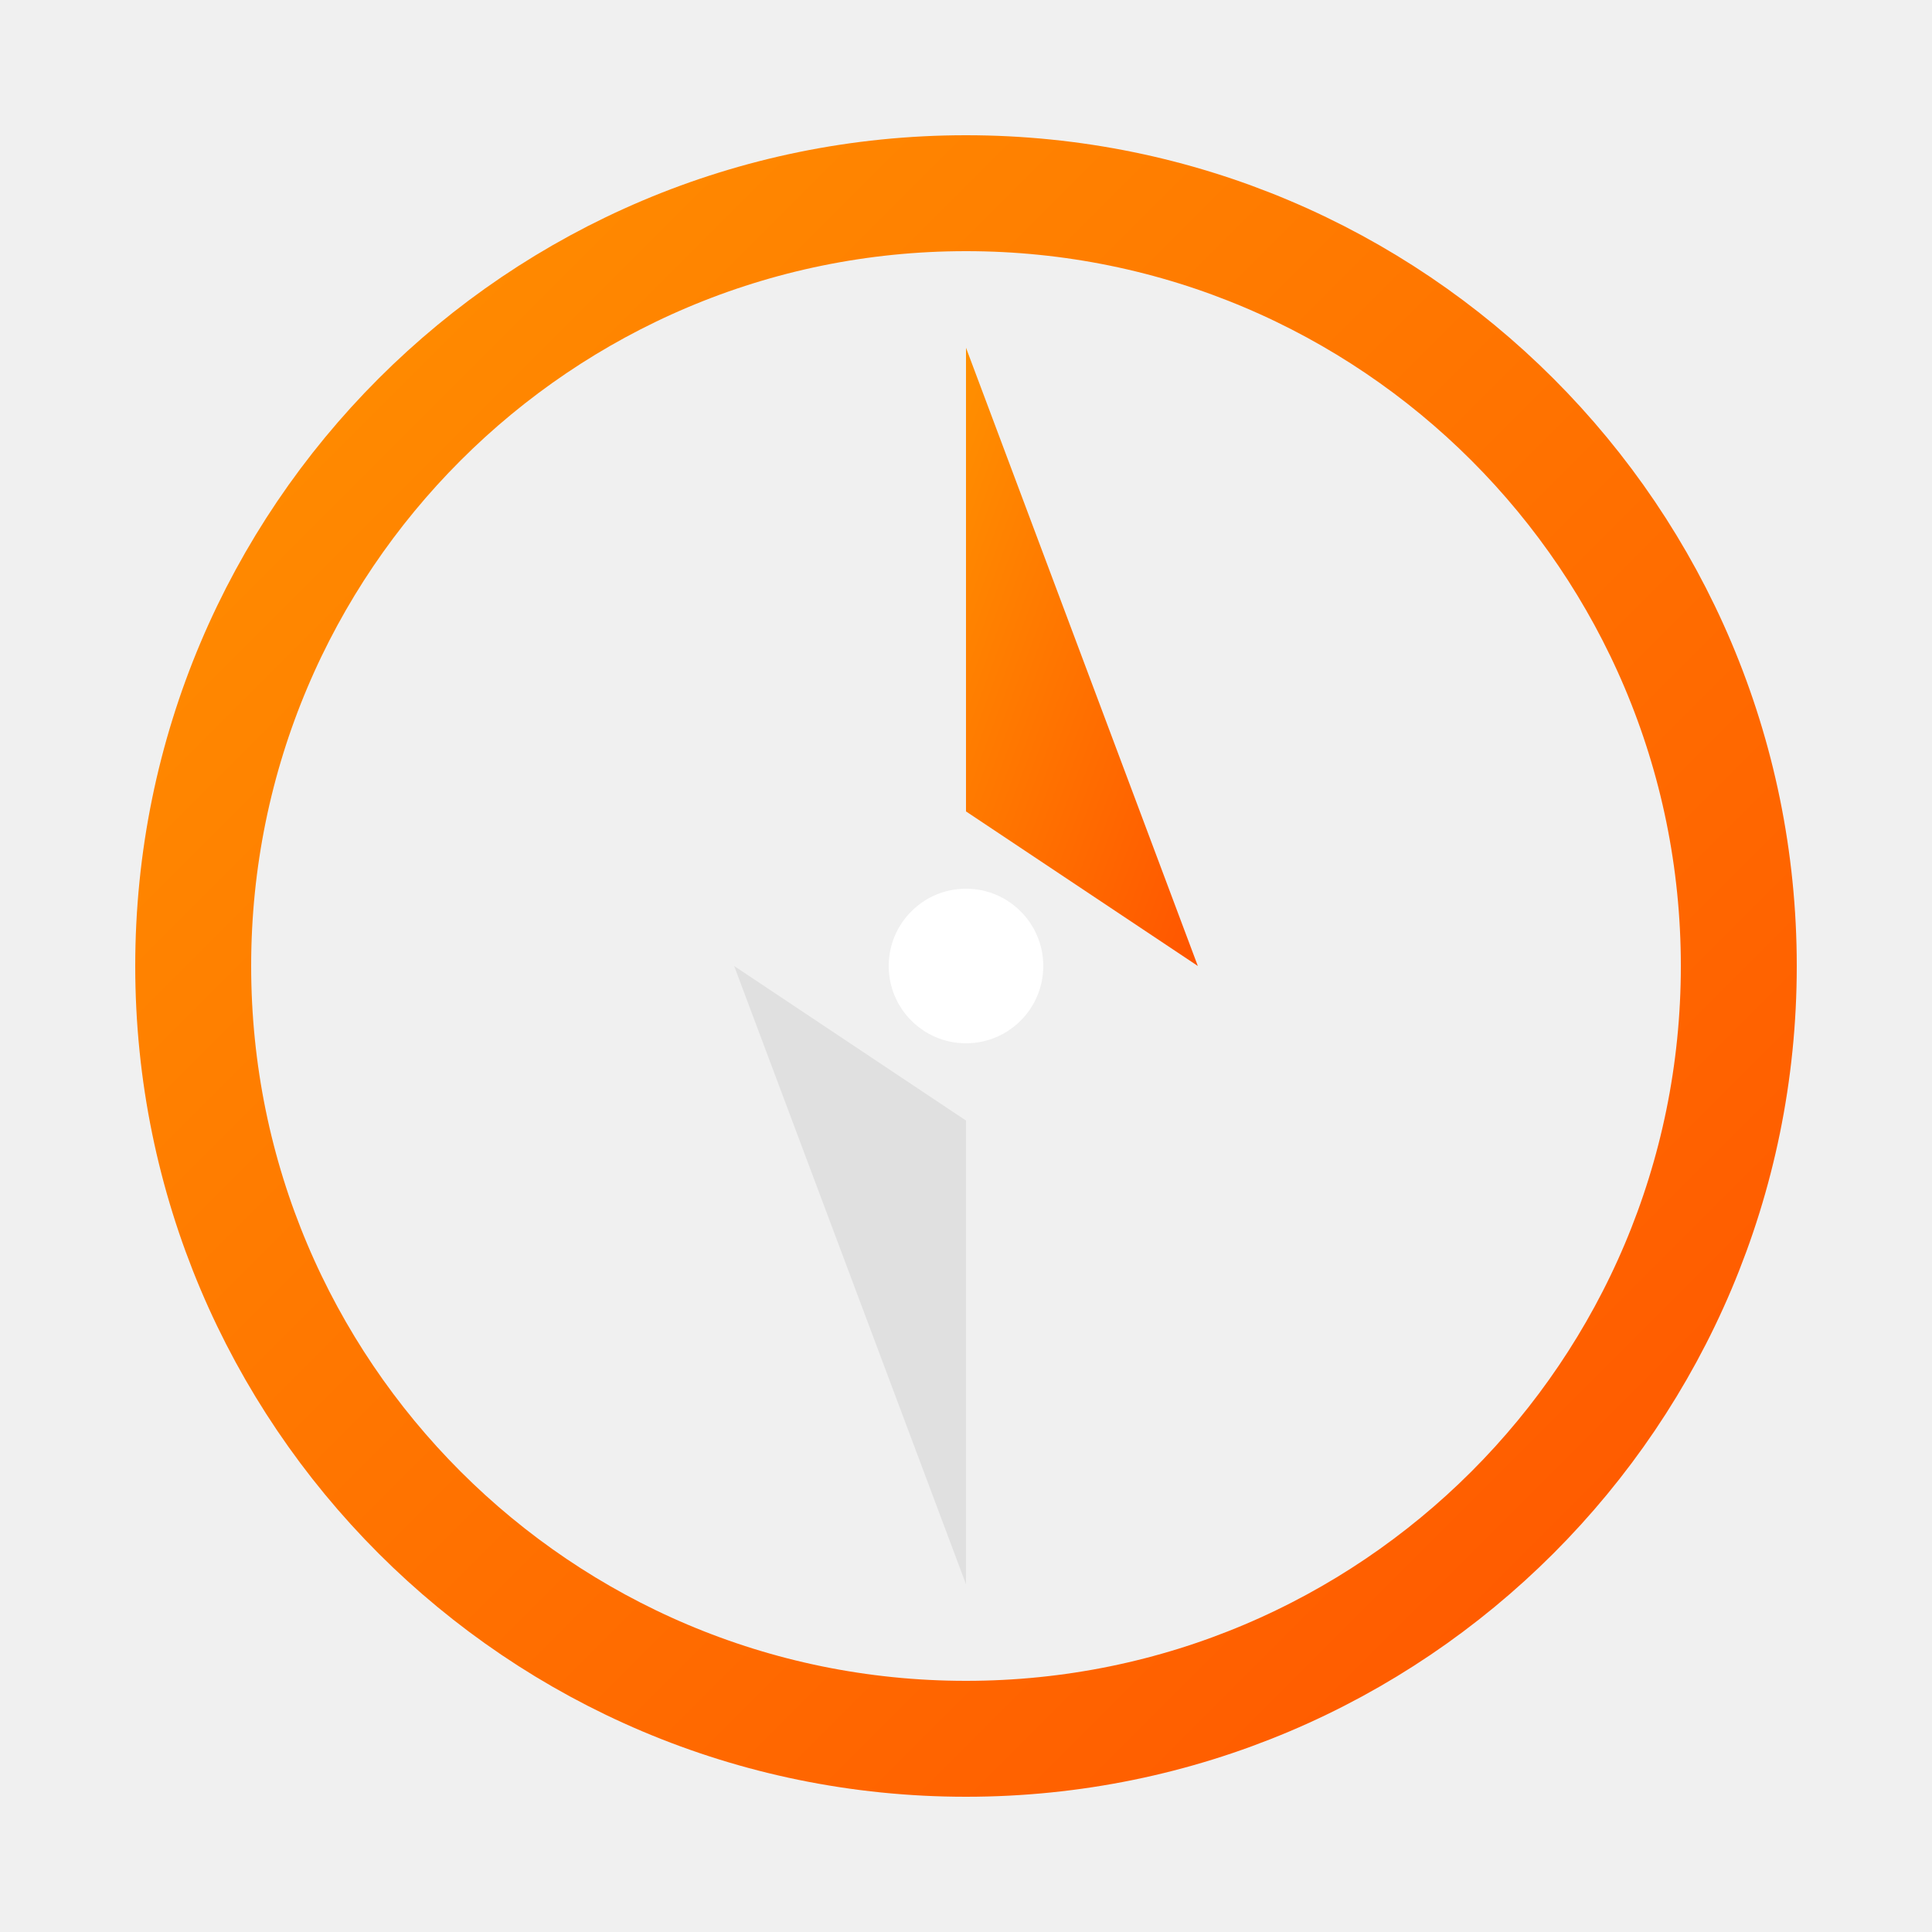
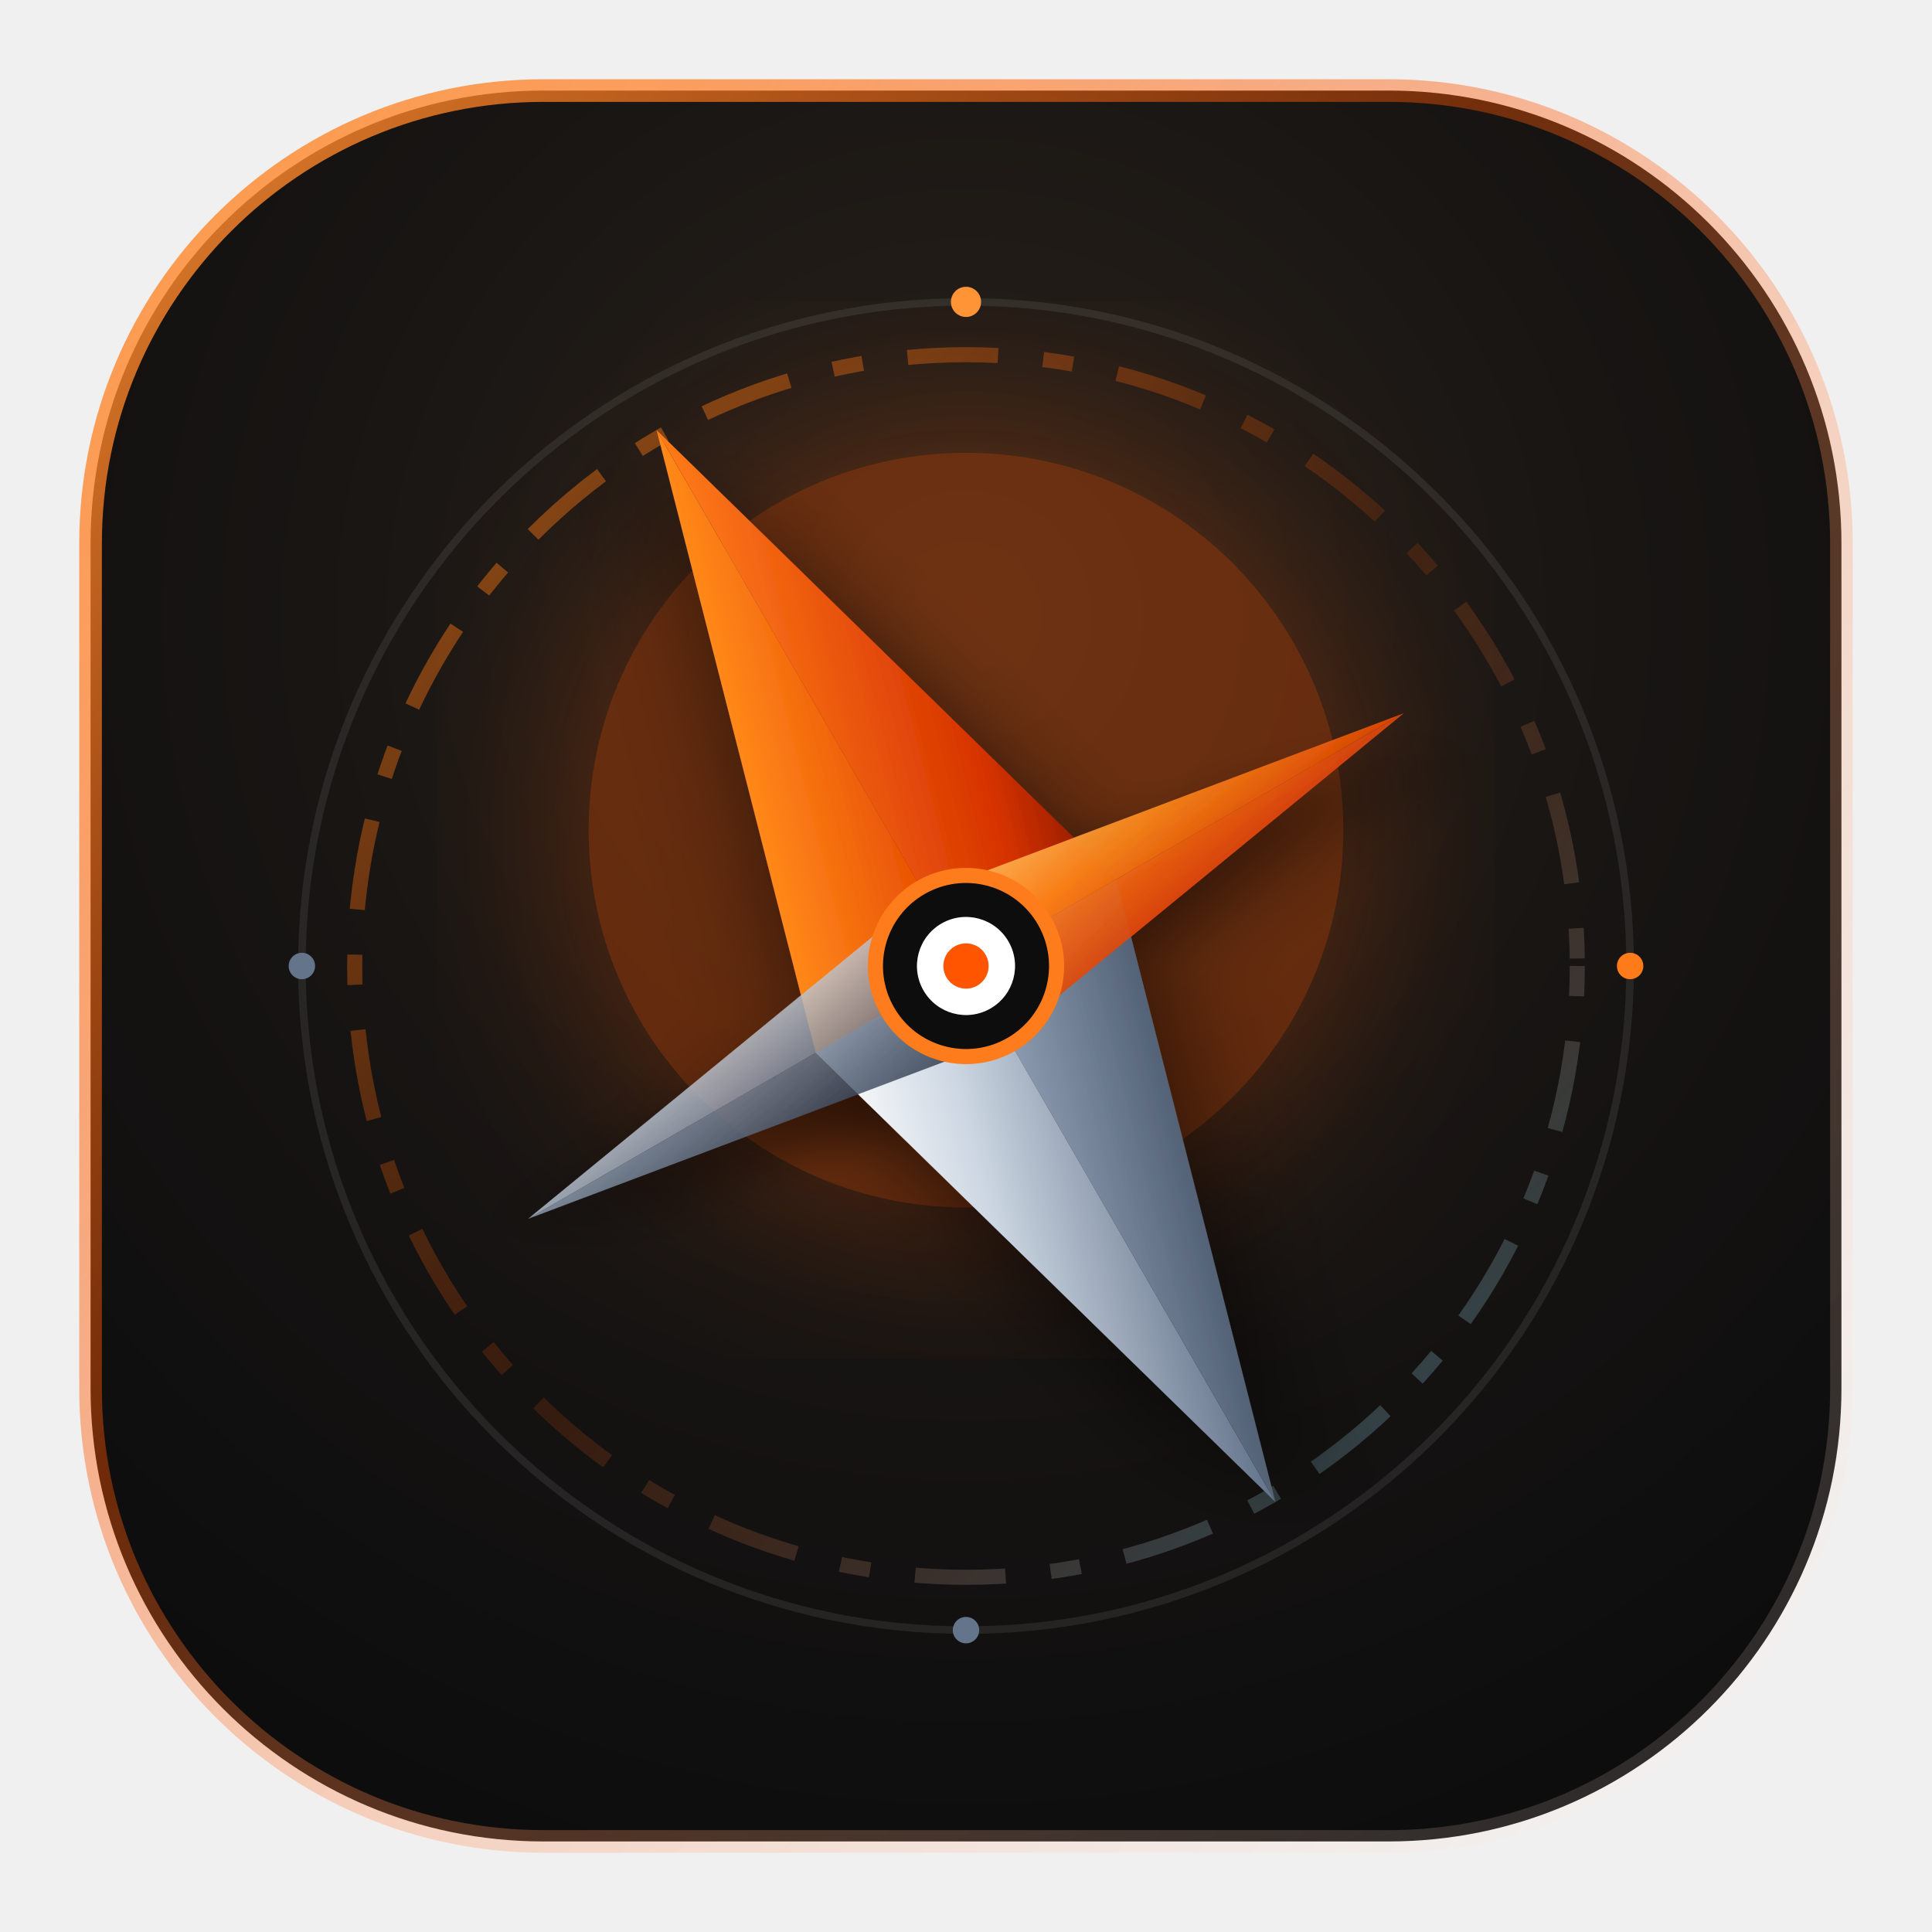
- <svg xmlns="http://www.w3.org/2000/svg" viewBox="0 0 100 100" width="100" height="100">
+ <svg xmlns="http://www.w3.org/2000/svg" viewBox="0 0 512 512" width="100%" height="100%">
  <defs>
-     <linearGradient id="grad" x1="0%" y1="0%" x2="100%" y2="100%">
-       <stop offset="0%" style="stop-color:#ff9000;stop-opacity:1" />
-       <stop offset="100%" style="stop-color:#ff5500;stop-opacity:1" />
+     <radialGradient id="bgGlow" cx="50%" cy="30%" r="75%">
+       <stop offset="0%" stop-color="#2a221b" />
+       <stop offset="50%" stop-color="#181513" />
+       <stop offset="100%" stop-color="#0d0d0e" />
+     </radialGradient>
+     <linearGradient id="borderGrad" x1="0%" y1="0%" x2="100%" y2="100%">
+       <stop offset="0%" stop-color="#ff9436" stop-opacity="0.9" />
+       <stop offset="40%" stop-color="#ff5500" stop-opacity="0.4" />
+       <stop offset="100%" stop-color="#ffffff" stop-opacity="0.1" />
+     </linearGradient>
+     <filter id="coreGlow" x="-20%" y="-20%" width="140%" height="140%">
+       <feGaussianBlur stdDeviation="28" result="blur" />
+       <feComposite in="SourceGraphic" in2="blur" operator="over" />
+     </filter>
+     <filter id="needleShadow" x="-20%" y="-20%" width="140%" height="140%">
+       <feDropShadow dx="0" dy="8" stdDeviation="12" flood-color="#000000" flood-opacity="0.6" />
+     </filter>
+     <linearGradient id="northLeft" x1="0%" y1="0%" x2="100%" y2="100%">
+       <stop offset="0%" stop-color="#ffc266" />
+       <stop offset="50%" stop-color="#ff881a" />
+       <stop offset="100%" stop-color="#e64a00" />
+     </linearGradient>
+     <linearGradient id="northRight" x1="0%" y1="0%" x2="100%" y2="100%">
+       <stop offset="0%" stop-color="#ff7b1a" />
+       <stop offset="70%" stop-color="#d63300" />
+       <stop offset="100%" stop-color="#8a1800" />
+     </linearGradient>
+     <linearGradient id="southLeft" x1="0%" y1="0%" x2="100%" y2="100%">
+       <stop offset="0%" stop-color="#ffffff" />
+       <stop offset="40%" stop-color="#cbd5e1" />
+       <stop offset="100%" stop-color="#64748b" />
+     </linearGradient>
+     <linearGradient id="southRight" x1="0%" y1="0%" x2="100%" y2="100%">
+       <stop offset="0%" stop-color="#94a3b8" />
+       <stop offset="60%" stop-color="#475569" />
+       <stop offset="100%" stop-color="#1e293b" />
+     </linearGradient>
+     <linearGradient id="ringGrad" x1="0%" y1="0%" x2="100%" y2="100%">
+       <stop offset="0%" stop-color="#ff881a" stop-opacity="0.8" />
+       <stop offset="50%" stop-color="#ff5500" stop-opacity="0.2" />
+       <stop offset="100%" stop-color="#38bdf8" stop-opacity="0.6" />
    </linearGradient>
  </defs>
-   <circle cx="50" cy="50" r="40" stroke="url(#grad)" stroke-width="6" fill="none" />
-   <polygon points="50,18 62,50 50,42" fill="url(#grad)" />
-   <polygon points="50,82 38,50 50,58" fill="#e0e0e0" />
-   <circle cx="50" cy="50" r="4" fill="#ffffff" />
+   <rect x="24" y="24" width="464" height="464" rx="120" fill="url(#bgGlow)" />
+   <rect x="24" y="24" width="464" height="464" rx="120" fill="none" stroke="url(#borderGrad)" stroke-width="6" />
+   <circle cx="256" cy="220" r="100" fill="#ff5500" opacity="0.32" filter="url(#coreGlow)" />
+   <circle cx="256" cy="256" r="162" fill="none" stroke="url(#ringGrad)" stroke-width="4" stroke-dasharray="8 12 24 12" opacity="0.7" />
+   <circle cx="256" cy="256" r="176" fill="none" stroke="#ffffff" stroke-width="2" stroke-opacity="0.08" />
+   <circle cx="256" cy="80" r="4" fill="#ff9436" />
+   <circle cx="256" cy="432" r="3.5" fill="#64748b" />
+   <circle cx="80" cy="256" r="3.5" fill="#64748b" />
+   <circle cx="432" cy="256" r="3.5" fill="#ff7b1a" />
+   <g filter="url(#needleShadow)" transform="rotate(-30 256 256)">
+     <path d="M 256,92 L 256,256 L 210,256 Z" fill="url(#northLeft)" />
+     <path d="M 256,92 L 302,256 L 256,256 Z" fill="url(#northRight)" />
+     <path d="M 256,420 L 210,256 L 256,256 Z" fill="url(#southLeft)" />
+     <path d="M 256,420 L 256,256 L 302,256 Z" fill="url(#southRight)" />
+     <path d="M 390,256 L 256,234 L 256,256 Z" fill="url(#northLeft)" opacity="0.9" />
+     <path d="M 390,256 L 256,256 L 256,278 Z" fill="url(#northRight)" opacity="0.9" />
+     <path d="M 122,256 L 256,256 L 256,234 Z" fill="url(#southLeft)" opacity="0.8" />
+     <path d="M 122,256 L 256,278 L 256,256 Z" fill="url(#southRight)" opacity="0.8" />
+     <circle cx="256" cy="256" r="24" fill="#0d0d0e" stroke="#ff7b1a" stroke-width="4" />
+     <circle cx="256" cy="256" r="13" fill="#ffffff" />
+     <circle cx="256" cy="256" r="6" fill="#ff5500" />
+   </g>
</svg>
